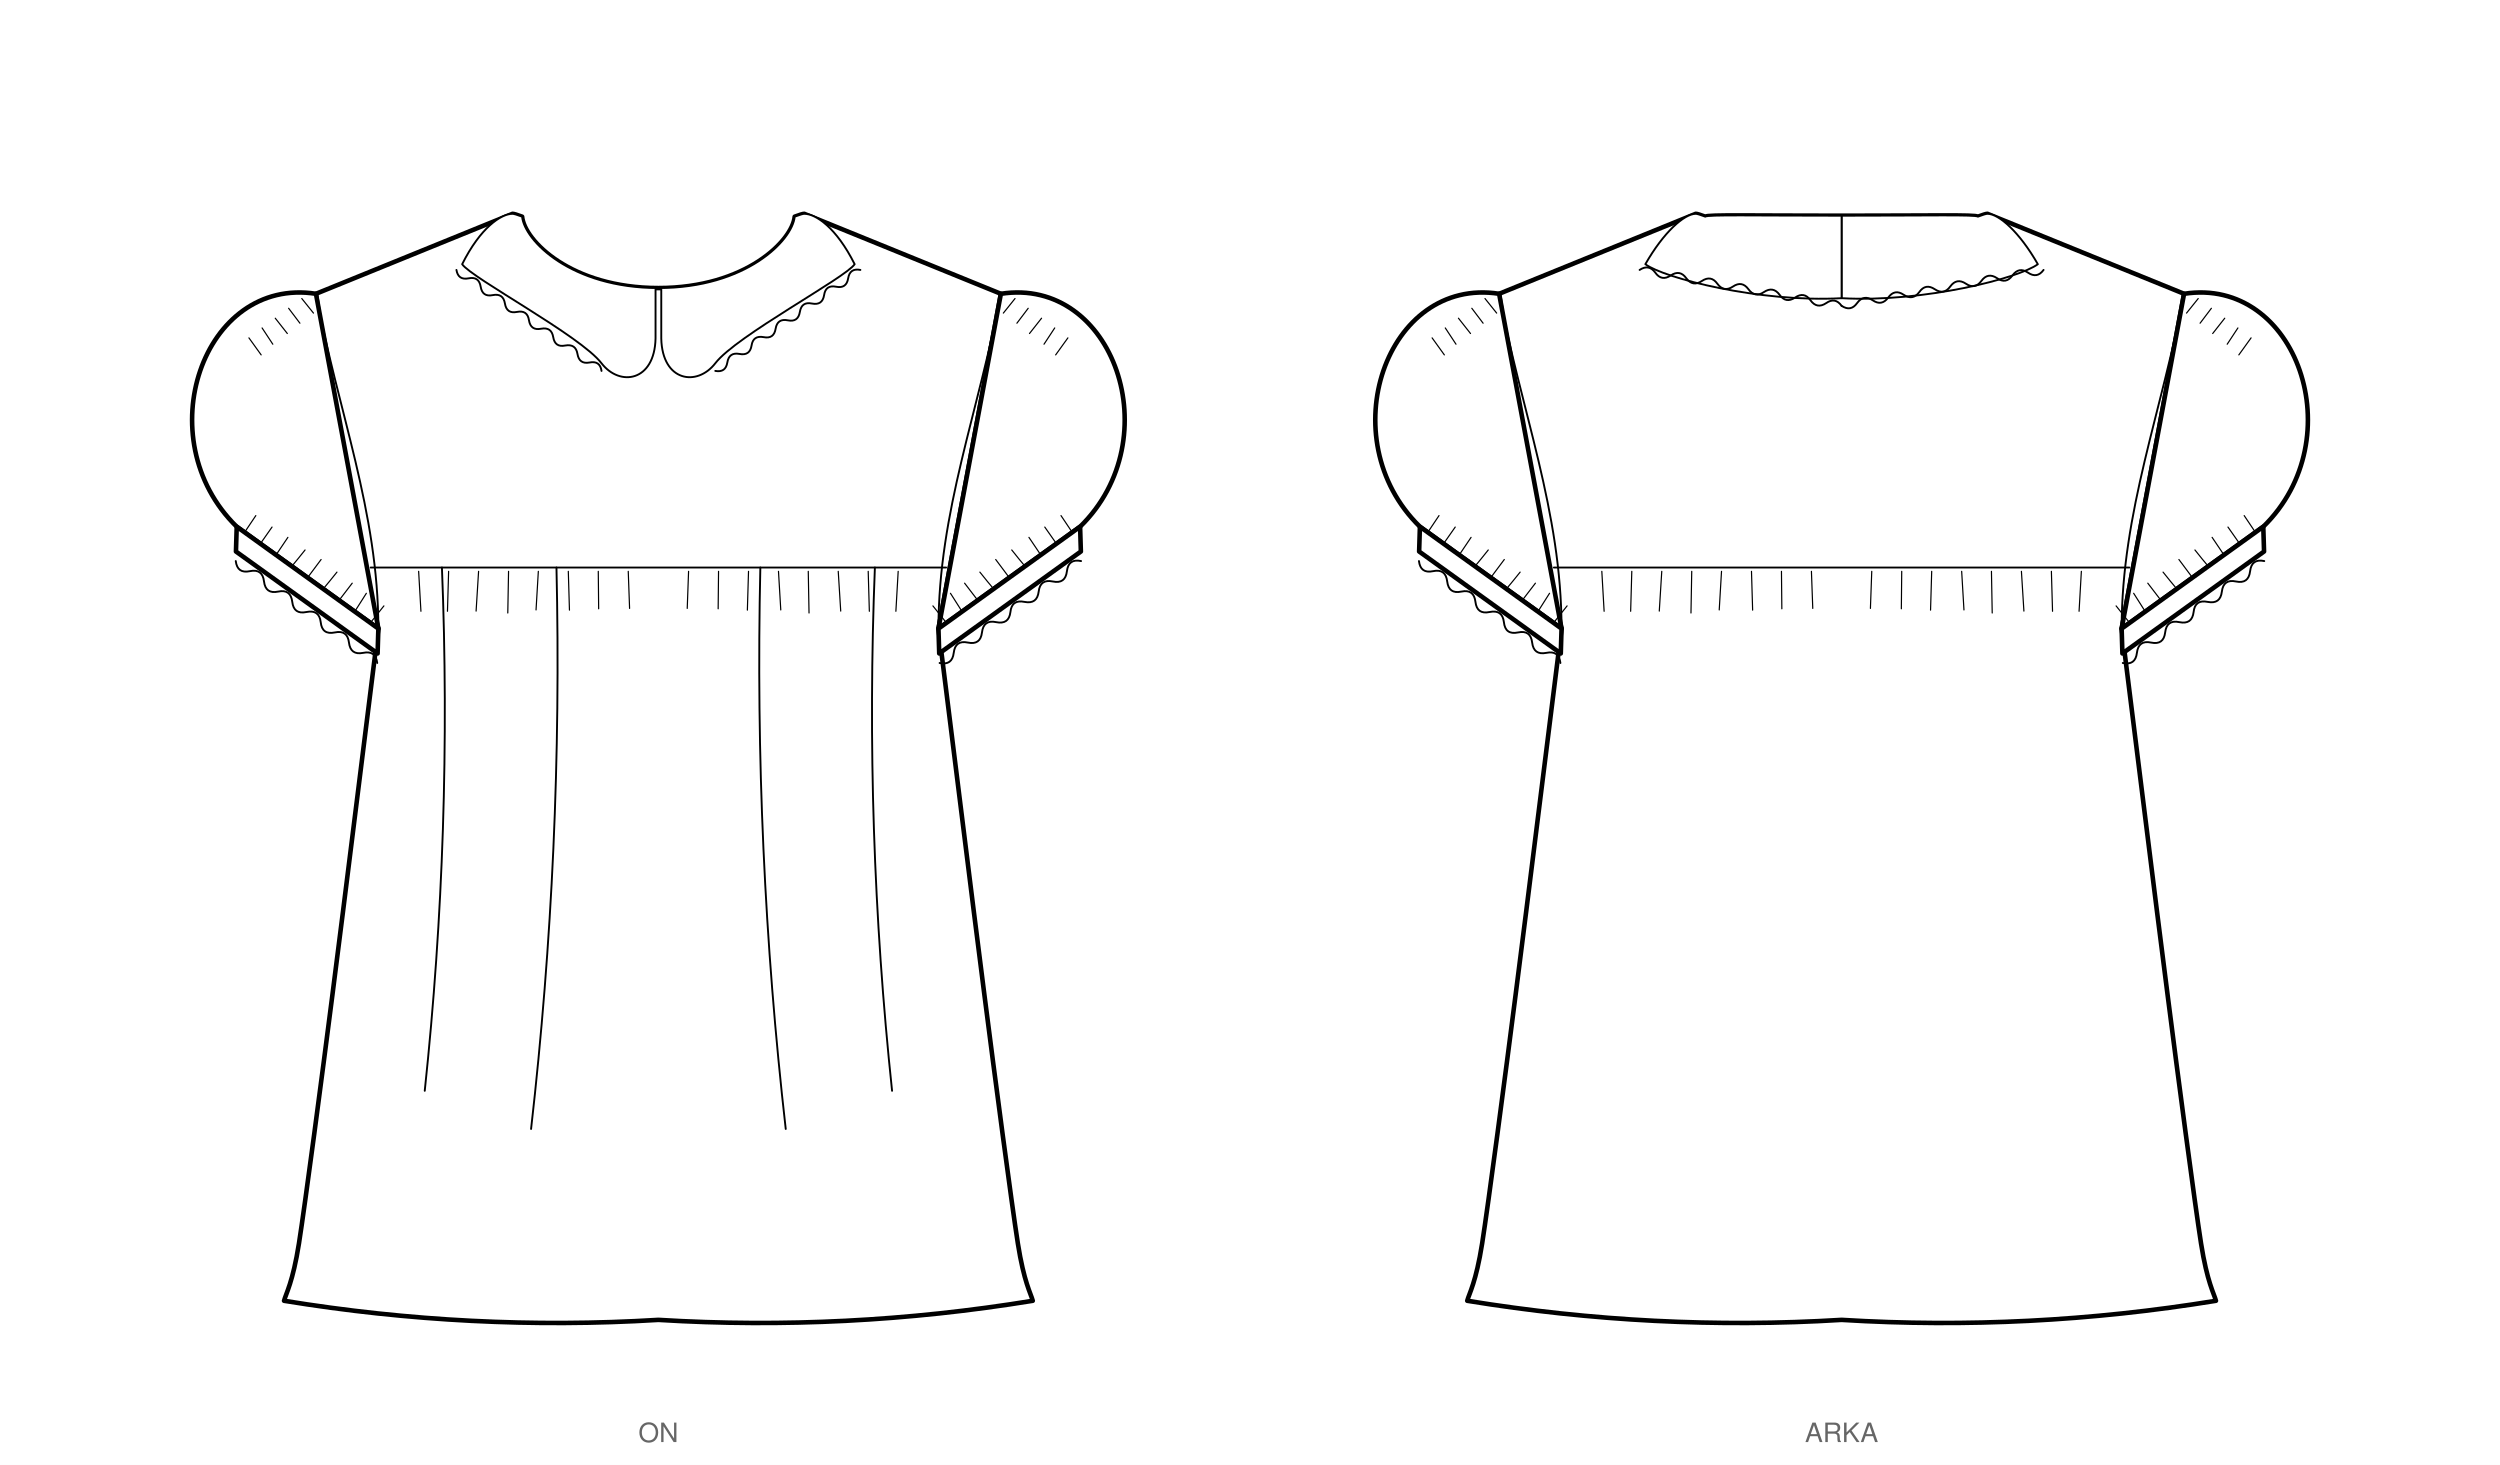
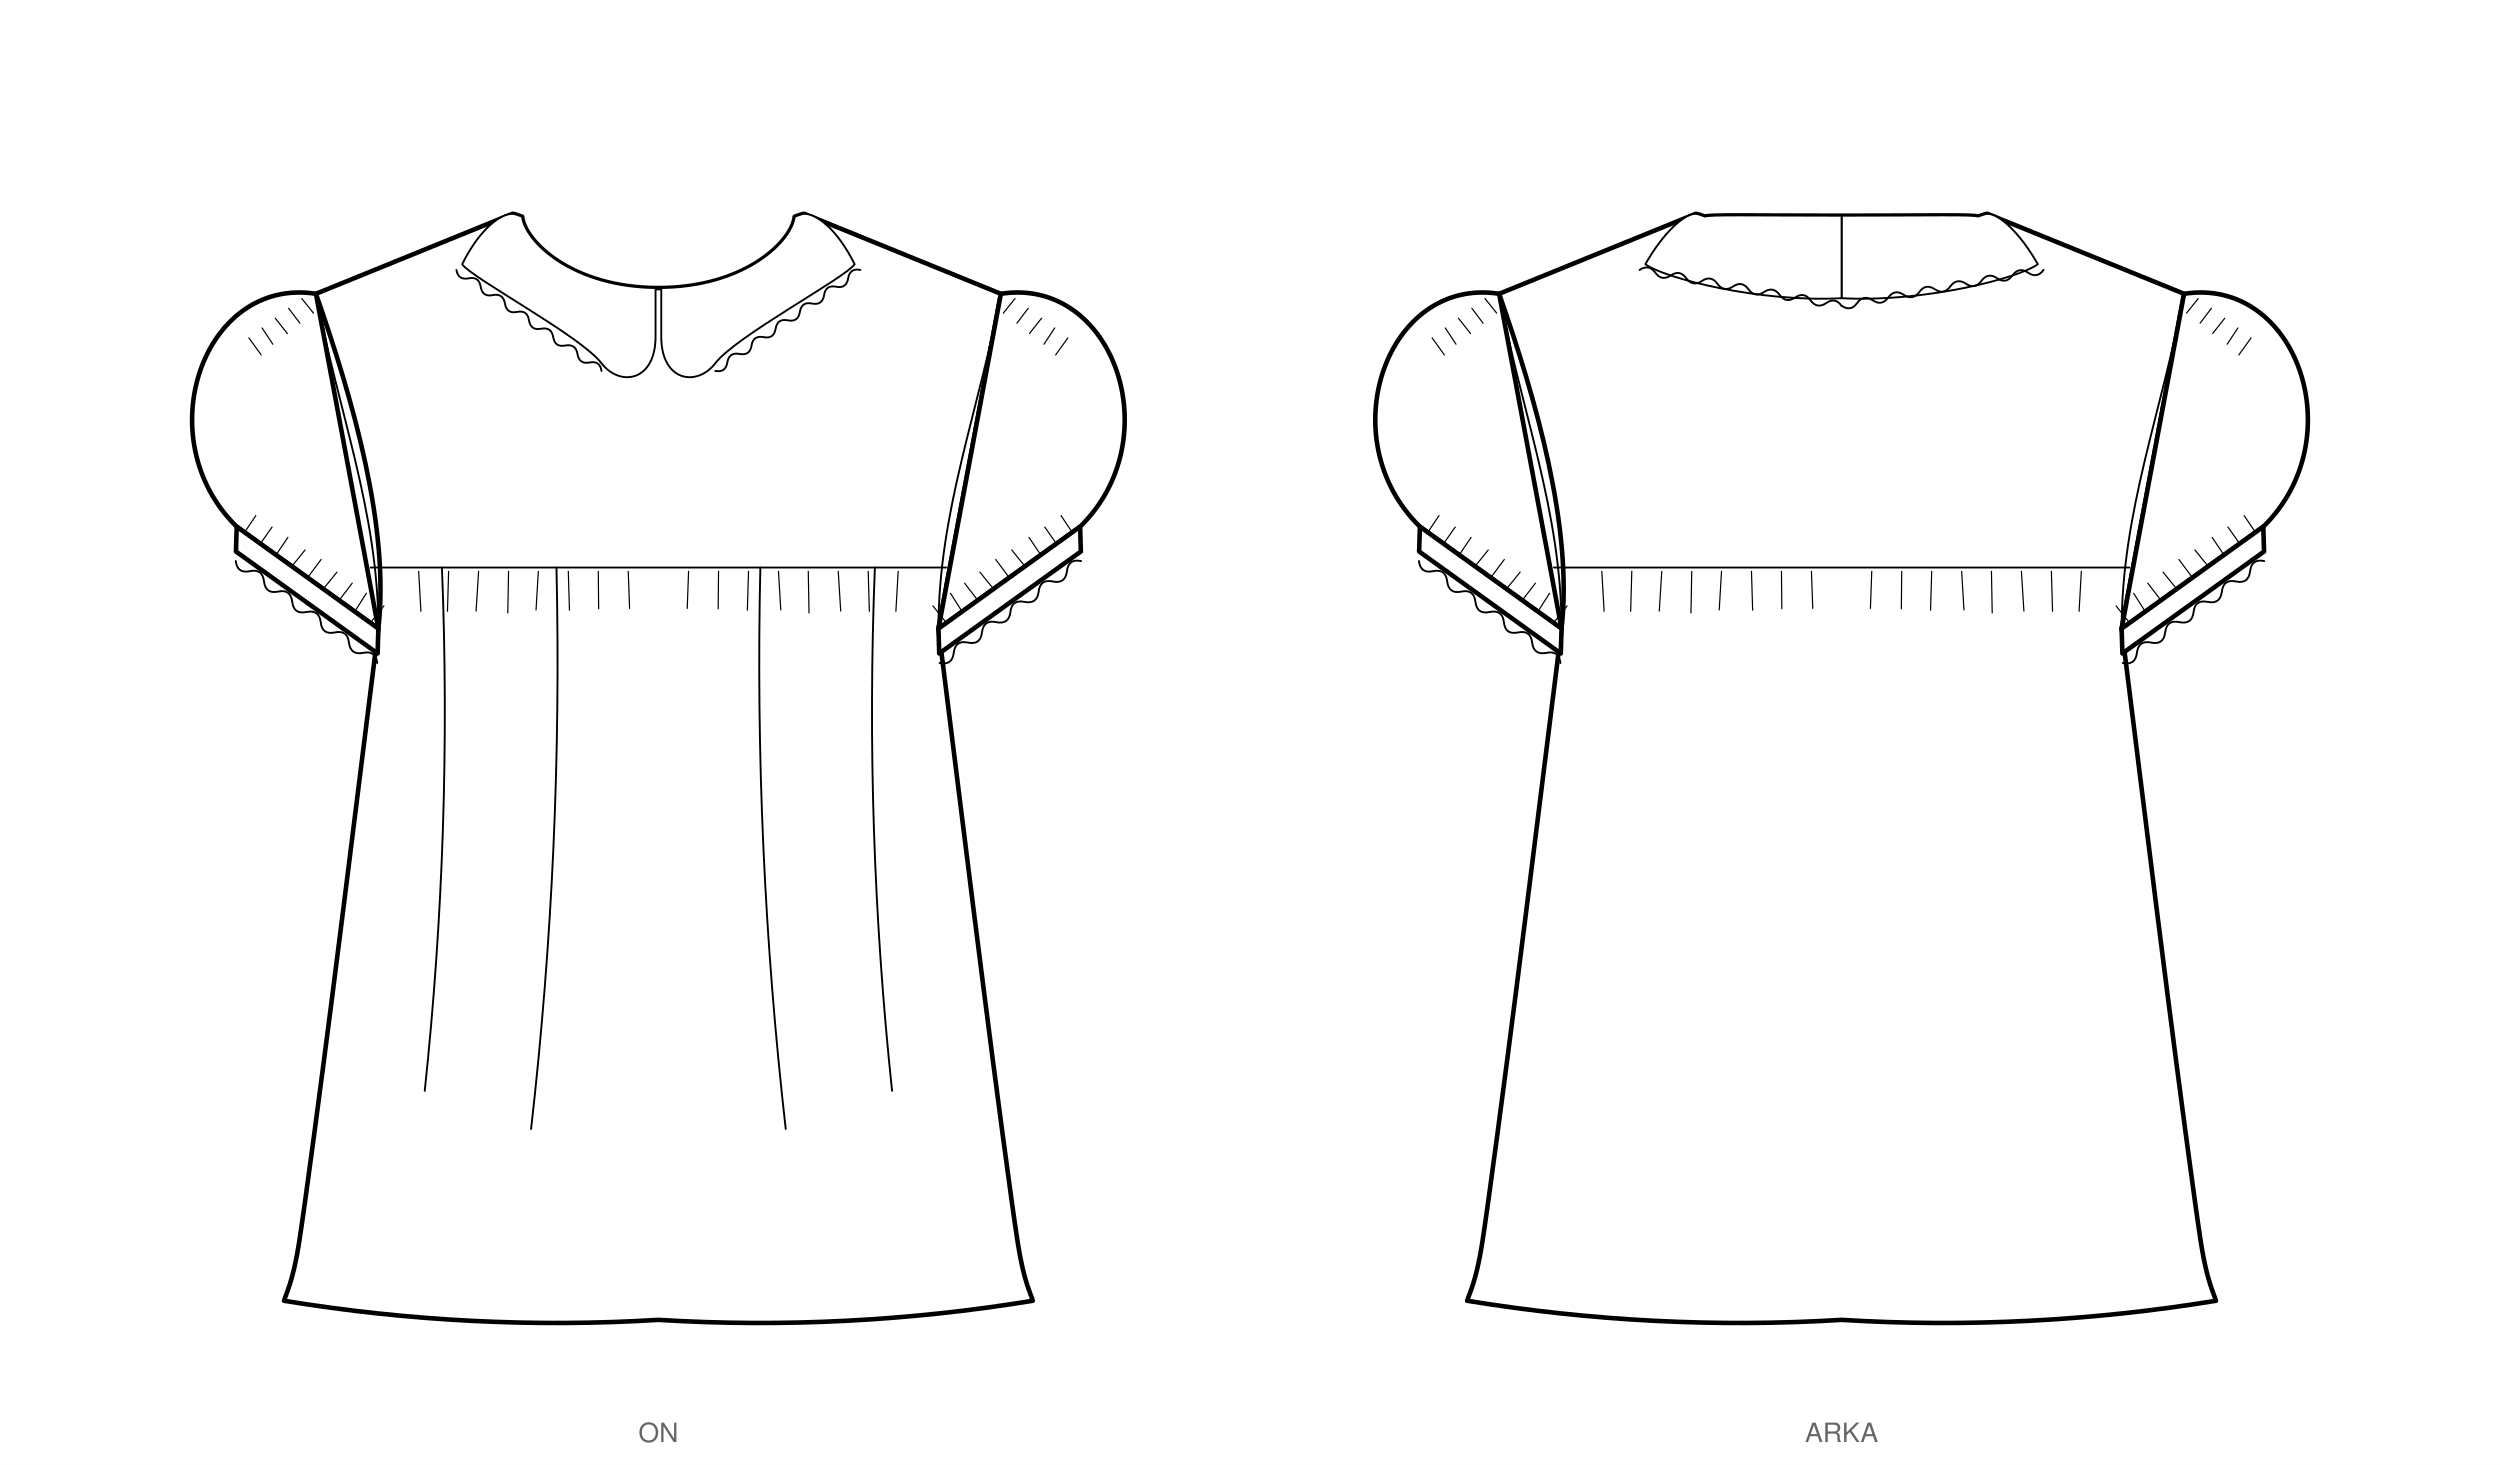
<svg xmlns="http://www.w3.org/2000/svg" viewBox="0 0 1309.6 767.4" width="1309.6mm" height="767.4mm" data-siluet="v1" data-kaynak="7427c328ef96add3c41905d75a8f5e22869910532adafaca23b2a4100d469126">
  <rect width="1309.6" height="767.4" fill="#fff" />
  <g transform="translate(344.9 107.0)" data-gorunum="on">
-     <path d="M 0.0 43.9 C 45.8 43.9 70.2 19.0 71.4 6.5 Q 75.4 5.0 76.4 5.0 L 179.4 46.9 L 146.7 222.3 C 149.8 246.6 165.5 373.6 170.8 414.4 C 176.0 455.2 185.1 524.1 188.3 544.4 C 191.5 564.7 195.1 570.6 196.1 574.4 Q 98.1 590.4 0.0 584.4 Q -98.1 590.4 -196.1 574.4 C -195.1 570.6 -191.5 564.7 -188.3 544.4 C -185.1 524.1 -176.0 455.2 -170.8 414.4 C -165.5 373.6 -149.8 246.6 -146.7 222.3 C -150.7 208.3 -169.6 117.1 -179.4 46.9 L -76.4 5.0 Q -75.4 5.0 -71.4 6.5 C -70.2 19.0 -45.8 43.9 0.0 43.9 Z" fill="#fff" stroke="#000" stroke-width="2.4" stroke-linejoin="round" />
+     <path d="M 0.0 43.9 C 45.8 43.9 70.2 19.0 71.4 6.5 Q 75.4 5.0 76.4 5.0 L 179.4 46.9 L 146.7 222.3 C 149.8 246.6 165.5 373.6 170.8 414.4 C 176.0 455.2 185.1 524.1 188.3 544.4 C 191.5 564.7 195.1 570.6 196.1 574.4 Q 98.1 590.4 0.0 584.4 Q -98.1 590.4 -196.1 574.4 C -195.1 570.6 -191.5 564.7 -188.3 544.4 C -185.1 524.1 -176.0 455.2 -170.8 414.4 C -165.5 373.6 -149.8 246.6 -146.7 222.3 C -140.7 169.7 -159.8 103.0 -179.4 46.9 L -76.4 5.0 Q -75.4 5.0 -71.4 6.5 C -70.2 19.0 -45.8 43.9 0.0 43.9 Z" fill="#fff" stroke="#000" stroke-width="2.4" stroke-linejoin="round" />
    <path d="M 179.4 46.9 C 238.5 37.7 268.1 122.8 220.9 168.9 L 146.7 222.3 L 146.7 222.3 Z" fill="#fff" stroke="#000" stroke-width="2.4" stroke-linejoin="round" />
    <path d="M 220.9 168.9 L 146.7 222.3 L 147.1 235.3 L 221.3 181.9 Z" fill="#fff" stroke="#000" stroke-width="2.4" stroke-linejoin="round" />
    <path d="M 220.9 168.9 L 146.7 222.3" fill="none" stroke="#000" stroke-width="1" />
    <path d="M 216.8 171.9 q -2.6 -4.0 -5.9 -8.8" fill="none" stroke="#000" stroke-width="0.63" stroke-linecap="round" />
    <path d="M 208.5 177.8 q -2.8 -3.9 -6.1 -8.7" fill="none" stroke="#000" stroke-width="0.63" stroke-linecap="round" />
    <path d="M 200.3 183.7 q -2.8 -4.1 -6.2 -9.2" fill="none" stroke="#000" stroke-width="0.63" stroke-linecap="round" />
    <path d="M 192.1 189.7 q -3.2 -3.8 -7.0 -8.6" fill="none" stroke="#000" stroke-width="0.63" stroke-linecap="round" />
    <path d="M 183.8 195.6 q -3.2 -4.3 -7.1 -9.5" fill="none" stroke="#000" stroke-width="0.63" stroke-linecap="round" />
    <path d="M 175.6 201.5 q -3.3 -3.9 -7.2 -8.8" fill="none" stroke="#000" stroke-width="0.63" stroke-linecap="round" />
    <path d="M 167.3 207.5 q -3.1 -4.1 -6.9 -9.0" fill="none" stroke="#000" stroke-width="0.63" stroke-linecap="round" />
    <path d="M 159.1 213.4 q -2.7 -4.3 -6.1 -9.6" fill="none" stroke="#000" stroke-width="0.63" stroke-linecap="round" />
    <path d="M 150.9 219.3 q -3.2 -4.0 -7.1 -8.9" fill="none" stroke="#000" stroke-width="0.63" stroke-linecap="round" />
    <path d="M 221.4 186.9 Q 214.8 185.5 214.0 192.2 Q 213.2 199.0 206.6 197.6 Q 200.0 196.2 199.2 202.9 Q 198.4 209.6 191.8 208.3 Q 185.1 206.9 184.4 213.6 Q 183.6 220.3 176.9 218.9 Q 170.3 217.5 169.5 224.3 Q 168.7 231.0 162.1 229.6 Q 155.5 228.2 154.7 235.0 Q 153.9 241.7 147.3 240.3" fill="none" stroke="#000" stroke-width="1" stroke-linecap="round" />
    <path d="M 186.8 49.4 q -2.7 3.4 -6.1 7.6" fill="none" stroke="#000" stroke-width="0.63" stroke-linecap="round" />
    <path d="M 193.7 54.5 q -2.7 3.5 -5.9 7.8" fill="none" stroke="#000" stroke-width="0.63" stroke-linecap="round" />
    <path d="M 200.7 59.7 q -2.9 3.6 -6.3 8.0" fill="none" stroke="#000" stroke-width="0.63" stroke-linecap="round" />
    <path d="M 207.6 64.8 q -2.5 3.8 -5.6 8.5" fill="none" stroke="#000" stroke-width="0.63" stroke-linecap="round" />
    <path d="M 214.5 70.0 q -2.9 4.0 -6.4 8.9" fill="none" stroke="#000" stroke-width="0.63" stroke-linecap="round" />
    <path d="M 179.4 46.9 C 167.9 108.3 146.7 160.9 146.7 222.3" fill="none" stroke="#000" stroke-width="1" />
    <path d="M -179.4 46.9 C -238.5 37.7 -268.1 122.8 -220.9 168.9 L -146.7 222.3 L -146.7 222.3 Z" fill="#fff" stroke="#000" stroke-width="2.4" stroke-linejoin="round" />
    <path d="M -220.9 168.9 L -146.7 222.3 L -147.1 235.3 L -221.3 181.9 Z" fill="#fff" stroke="#000" stroke-width="2.4" stroke-linejoin="round" />
    <path d="M -220.9 168.9 L -146.7 222.3" fill="none" stroke="#000" stroke-width="1" />
    <path d="M -216.8 171.9 q 2.6 -4.0 5.9 -8.8" fill="none" stroke="#000" stroke-width="0.63" stroke-linecap="round" />
    <path d="M -208.5 177.8 q 2.8 -3.9 6.1 -8.7" fill="none" stroke="#000" stroke-width="0.63" stroke-linecap="round" />
    <path d="M -200.3 183.7 q 2.8 -4.1 6.2 -9.2" fill="none" stroke="#000" stroke-width="0.63" stroke-linecap="round" />
    <path d="M -192.1 189.7 q 3.2 -3.8 7.0 -8.6" fill="none" stroke="#000" stroke-width="0.63" stroke-linecap="round" />
    <path d="M -183.8 195.6 q 3.2 -4.3 7.1 -9.5" fill="none" stroke="#000" stroke-width="0.63" stroke-linecap="round" />
    <path d="M -175.6 201.5 q 3.3 -3.9 7.2 -8.8" fill="none" stroke="#000" stroke-width="0.63" stroke-linecap="round" />
    <path d="M -167.3 207.5 q 3.1 -4.1 6.9 -9.0" fill="none" stroke="#000" stroke-width="0.63" stroke-linecap="round" />
    <path d="M -159.1 213.4 q 2.7 -4.3 6.1 -9.6" fill="none" stroke="#000" stroke-width="0.63" stroke-linecap="round" />
    <path d="M -150.9 219.3 q 3.2 -4.0 7.1 -8.9" fill="none" stroke="#000" stroke-width="0.63" stroke-linecap="round" />
    <path d="M -221.4 186.9 Q -220.6 193.6 -214.0 192.2 Q -207.4 190.8 -206.6 197.6 Q -205.8 204.3 -199.2 202.9 Q -192.6 201.5 -191.8 208.3 Q -191.0 215.0 -184.4 213.6 Q -177.7 212.2 -176.9 218.9 Q -176.2 225.7 -169.5 224.3 Q -162.9 222.9 -162.1 229.6 Q -161.3 236.3 -154.7 235.0 Q -148.1 233.6 -147.3 240.3" fill="none" stroke="#000" stroke-width="1" stroke-linecap="round" />
    <path d="M -186.8 49.4 q 2.7 3.4 6.1 7.6" fill="none" stroke="#000" stroke-width="0.63" stroke-linecap="round" />
    <path d="M -193.7 54.5 q 2.7 3.5 5.9 7.8" fill="none" stroke="#000" stroke-width="0.63" stroke-linecap="round" />
    <path d="M -200.7 59.7 q 2.9 3.6 6.3 8.0" fill="none" stroke="#000" stroke-width="0.63" stroke-linecap="round" />
    <path d="M -207.6 64.8 q 2.5 3.8 5.6 8.5" fill="none" stroke="#000" stroke-width="0.63" stroke-linecap="round" />
    <path d="M -214.5 70.0 q 2.9 4.0 6.4 8.9" fill="none" stroke="#000" stroke-width="0.63" stroke-linecap="round" />
    <path d="M -179.4 46.9 C -167.9 108.3 -146.7 160.9 -146.7 222.3" fill="none" stroke="#000" stroke-width="1" />
    <path d="M -150.7 190.3 L 150.7 190.3" fill="none" stroke="#000" stroke-width="1" stroke-linecap="round" />
    <path d="M 15.8 192.3 q -0.3 8.7 -0.7 19.4" fill="none" stroke="#000" stroke-width="0.63" stroke-linecap="round" />
    <path d="M 31.5 192.3 q -0.1 8.8 -0.2 19.6" fill="none" stroke="#000" stroke-width="0.63" stroke-linecap="round" />
    <path d="M 47.2 192.3 q -0.3 9.1 -0.6 20.3" fill="none" stroke="#000" stroke-width="0.63" stroke-linecap="round" />
    <path d="M 62.9 192.3 q 0.6 9.1 1.2 20.2" fill="none" stroke="#000" stroke-width="0.63" stroke-linecap="round" />
    <path d="M 78.5 192.3 q 0.2 9.8 0.4 21.8" fill="none" stroke="#000" stroke-width="0.63" stroke-linecap="round" />
    <path d="M 94.2 192.3 q 0.6 9.4 1.3 20.8" fill="none" stroke="#000" stroke-width="0.63" stroke-linecap="round" />
    <path d="M 109.9 192.3 q 0.3 9.4 0.6 20.9" fill="none" stroke="#000" stroke-width="0.63" stroke-linecap="round" />
    <path d="M 125.6 192.3 q -0.6 9.4 -1.2 20.9" fill="none" stroke="#000" stroke-width="0.63" stroke-linecap="round" />
    <path d="M -15.8 192.3 q 0.3 8.7 0.7 19.4" fill="none" stroke="#000" stroke-width="0.63" stroke-linecap="round" />
    <path d="M -31.5 192.3 q 0.1 8.8 0.2 19.6" fill="none" stroke="#000" stroke-width="0.63" stroke-linecap="round" />
    <path d="M -47.2 192.3 q 0.3 9.1 0.6 20.3" fill="none" stroke="#000" stroke-width="0.63" stroke-linecap="round" />
    <path d="M -62.9 192.3 q -0.6 9.1 -1.2 20.2" fill="none" stroke="#000" stroke-width="0.63" stroke-linecap="round" />
    <path d="M -78.5 192.3 q -0.2 9.8 -0.4 21.8" fill="none" stroke="#000" stroke-width="0.63" stroke-linecap="round" />
    <path d="M -94.2 192.3 q -0.6 9.4 -1.3 20.8" fill="none" stroke="#000" stroke-width="0.63" stroke-linecap="round" />
    <path d="M -109.9 192.3 q -0.3 9.4 -0.6 20.9" fill="none" stroke="#000" stroke-width="0.63" stroke-linecap="round" />
    <path d="M -125.6 192.3 q 0.6 9.4 1.2 20.9" fill="none" stroke="#000" stroke-width="0.63" stroke-linecap="round" />
    <path d="M 1.5 43.9 L 1.5 70.3 C 2.0 92.9 20.2 95.7 29.8 83.3 C 40.8 68.9 98.0 38.6 102.8 31.4 C 93.2 12.2 82.4 5.0 76.4 5.0 Q 75.4 5.0 71.4 6.5 C 70.2 19.0 45.8 43.9 0.0 43.9 Z" fill="#fff" stroke="#000" stroke-width="1" stroke-linejoin="round" />
    <path d="M 29.8 87.3 Q 35.2 88.3 36.1 82.9 Q 37.0 77.4 42.4 78.4 Q 47.9 79.5 48.8 74.0 Q 49.6 68.6 55.1 69.6 Q 60.5 70.7 61.4 65.2 Q 62.3 59.7 67.8 60.8 Q 73.2 61.9 74.1 56.4 Q 75.0 50.9 80.4 52.0 Q 85.9 53.1 86.8 47.6 Q 87.6 42.1 93.1 43.2 Q 98.5 44.3 99.4 38.8 Q 100.3 33.3 105.8 34.4" fill="none" stroke="#000" stroke-width="1" stroke-linecap="round" />
    <path d="M -1.5 43.9 L -1.5 70.3 C -2.0 92.9 -20.2 95.7 -29.8 83.3 C -40.8 68.9 -98.0 38.6 -102.8 31.4 C -93.2 12.2 -82.4 5.0 -76.4 5.0 Q -75.4 5.0 -71.4 6.5 C -70.2 19.0 -45.8 43.9 0.0 43.9 Z" fill="#fff" stroke="#000" stroke-width="1" stroke-linejoin="round" />
    <path d="M -29.8 87.3 Q -30.6 81.8 -36.1 82.9 Q -41.5 83.9 -42.4 78.4 Q -43.3 73.0 -48.8 74.0 Q -54.2 75.1 -55.1 69.6 Q -56.0 64.2 -61.4 65.2 Q -66.9 66.3 -67.8 60.8 Q -68.6 55.3 -74.1 56.4 Q -79.5 57.5 -80.4 52.0 Q -81.3 46.5 -86.8 47.6 Q -92.2 48.7 -93.1 43.2 Q -94.0 37.7 -99.4 38.8 Q -104.9 39.9 -105.8 34.4" fill="none" stroke="#000" stroke-width="1" stroke-linecap="round" />
    <path d="M 53.4 190.3 Q 50.0 337.8 66.7 484.4" fill="none" stroke="#000" stroke-width="1" stroke-linecap="round" />
    <path d="M 113.4 190.3 Q 107.9 327.7 122.4 464.4" fill="none" stroke="#000" stroke-width="1" stroke-linecap="round" />
    <path d="M -53.4 190.3 Q -50.0 337.8 -66.7 484.4" fill="none" stroke="#000" stroke-width="1" stroke-linecap="round" />
    <path d="M -113.4 190.3 Q -107.9 327.7 -122.4 464.4" fill="none" stroke="#000" stroke-width="1" stroke-linecap="round" />
  </g>
  <text x="344.9" y="755.4" font-family="Helvetica, Arial, sans-serif" font-size="14" text-anchor="middle" fill="#666">ON</text>
  <g transform="translate(964.7 107.0)" data-gorunum="arka">
-     <path d="M 0.0 6.0 C 45.8 6.0 70.2 5.4 71.4 6.5 Q 75.4 5.0 76.4 5.0 L 179.4 46.9 L 146.7 222.3 C 149.8 246.6 165.5 373.6 170.8 414.4 C 176.0 455.2 185.1 524.1 188.3 544.4 C 191.5 564.7 195.1 570.6 196.1 574.4 Q 98.1 590.4 0.0 584.4 Q -98.1 590.4 -196.1 574.4 C -195.1 570.6 -191.5 564.7 -188.3 544.4 C -185.1 524.1 -176.0 455.2 -170.8 414.4 C -165.5 373.6 -149.8 246.6 -146.7 222.3 C -150.7 208.3 -169.6 117.1 -179.4 46.9 L -76.4 5.0 Q -75.4 5.0 -71.4 6.5 C -70.2 5.4 -45.8 6.0 0.0 6.0 Z" fill="#fff" stroke="#000" stroke-width="2.4" stroke-linejoin="round" />
+     <path d="M 0.0 6.0 C 45.8 6.0 70.2 5.4 71.4 6.5 Q 75.4 5.0 76.4 5.0 L 179.4 46.9 L 146.7 222.3 C 149.8 246.6 165.5 373.6 170.8 414.4 C 176.0 455.2 185.1 524.1 188.3 544.4 C 191.5 564.7 195.1 570.6 196.1 574.4 Q 98.1 590.4 0.0 584.4 Q -98.1 590.4 -196.1 574.4 C -195.1 570.6 -191.5 564.7 -188.3 544.4 C -185.1 524.1 -176.0 455.2 -170.8 414.4 C -165.5 373.6 -149.8 246.6 -146.7 222.3 C -140.7 169.7 -159.8 103.0 -179.4 46.9 L -76.4 5.0 Q -75.4 5.0 -71.4 6.5 C -70.2 5.4 -45.8 6.0 0.0 6.0 Z" fill="#fff" stroke="#000" stroke-width="2.4" stroke-linejoin="round" />
    <path d="M 179.4 46.9 C 238.5 37.7 268.1 122.8 220.9 168.9 L 146.7 222.3 L 146.7 222.3 Z" fill="#fff" stroke="#000" stroke-width="2.4" stroke-linejoin="round" />
    <path d="M 220.9 168.9 L 146.7 222.3 L 147.1 235.3 L 221.3 181.9 Z" fill="#fff" stroke="#000" stroke-width="2.4" stroke-linejoin="round" />
    <path d="M 220.9 168.9 L 146.7 222.3" fill="none" stroke="#000" stroke-width="1" />
    <path d="M 216.8 171.9 q -2.6 -4.0 -5.9 -8.8" fill="none" stroke="#000" stroke-width="0.63" stroke-linecap="round" />
    <path d="M 208.5 177.8 q -2.8 -3.9 -6.1 -8.7" fill="none" stroke="#000" stroke-width="0.63" stroke-linecap="round" />
    <path d="M 200.3 183.7 q -2.8 -4.1 -6.2 -9.2" fill="none" stroke="#000" stroke-width="0.63" stroke-linecap="round" />
    <path d="M 192.1 189.7 q -3.2 -3.8 -7.0 -8.6" fill="none" stroke="#000" stroke-width="0.63" stroke-linecap="round" />
    <path d="M 183.8 195.6 q -3.2 -4.3 -7.1 -9.5" fill="none" stroke="#000" stroke-width="0.63" stroke-linecap="round" />
    <path d="M 175.6 201.5 q -3.3 -3.9 -7.2 -8.8" fill="none" stroke="#000" stroke-width="0.63" stroke-linecap="round" />
    <path d="M 167.3 207.5 q -3.1 -4.1 -6.9 -9.0" fill="none" stroke="#000" stroke-width="0.63" stroke-linecap="round" />
    <path d="M 159.1 213.4 q -2.7 -4.3 -6.1 -9.6" fill="none" stroke="#000" stroke-width="0.63" stroke-linecap="round" />
    <path d="M 150.9 219.3 q -3.2 -4.0 -7.1 -8.9" fill="none" stroke="#000" stroke-width="0.63" stroke-linecap="round" />
    <path d="M 221.4 186.9 Q 214.8 185.5 214.0 192.2 Q 213.2 199.0 206.6 197.6 Q 200.0 196.2 199.2 202.9 Q 198.4 209.6 191.8 208.3 Q 185.1 206.9 184.4 213.6 Q 183.6 220.3 176.9 218.9 Q 170.3 217.5 169.5 224.3 Q 168.7 231.0 162.1 229.6 Q 155.5 228.2 154.7 235.0 Q 153.9 241.7 147.3 240.3" fill="none" stroke="#000" stroke-width="1" stroke-linecap="round" />
    <path d="M 186.8 49.4 q -2.7 3.4 -6.1 7.6" fill="none" stroke="#000" stroke-width="0.63" stroke-linecap="round" />
    <path d="M 193.7 54.5 q -2.7 3.5 -5.9 7.8" fill="none" stroke="#000" stroke-width="0.63" stroke-linecap="round" />
    <path d="M 200.7 59.7 q -2.9 3.6 -6.3 8.0" fill="none" stroke="#000" stroke-width="0.63" stroke-linecap="round" />
    <path d="M 207.6 64.8 q -2.5 3.8 -5.6 8.5" fill="none" stroke="#000" stroke-width="0.63" stroke-linecap="round" />
    <path d="M 214.5 70.0 q -2.9 4.0 -6.4 8.9" fill="none" stroke="#000" stroke-width="0.63" stroke-linecap="round" />
    <path d="M 179.4 46.9 C 167.9 108.3 146.7 160.9 146.7 222.3" fill="none" stroke="#000" stroke-width="1" />
    <path d="M -179.4 46.9 C -238.5 37.7 -268.1 122.8 -220.9 168.9 L -146.7 222.3 L -146.7 222.3 Z" fill="#fff" stroke="#000" stroke-width="2.4" stroke-linejoin="round" />
    <path d="M -220.9 168.9 L -146.7 222.3 L -147.1 235.3 L -221.3 181.9 Z" fill="#fff" stroke="#000" stroke-width="2.4" stroke-linejoin="round" />
    <path d="M -220.9 168.9 L -146.7 222.3" fill="none" stroke="#000" stroke-width="1" />
    <path d="M -216.8 171.9 q 2.6 -4.0 5.9 -8.8" fill="none" stroke="#000" stroke-width="0.63" stroke-linecap="round" />
    <path d="M -208.5 177.8 q 2.8 -3.9 6.1 -8.7" fill="none" stroke="#000" stroke-width="0.63" stroke-linecap="round" />
    <path d="M -200.3 183.7 q 2.8 -4.1 6.2 -9.2" fill="none" stroke="#000" stroke-width="0.63" stroke-linecap="round" />
    <path d="M -192.1 189.7 q 3.2 -3.8 7.0 -8.6" fill="none" stroke="#000" stroke-width="0.63" stroke-linecap="round" />
    <path d="M -183.8 195.6 q 3.2 -4.3 7.1 -9.5" fill="none" stroke="#000" stroke-width="0.63" stroke-linecap="round" />
    <path d="M -175.6 201.5 q 3.3 -3.9 7.2 -8.8" fill="none" stroke="#000" stroke-width="0.63" stroke-linecap="round" />
    <path d="M -167.3 207.5 q 3.1 -4.1 6.9 -9.0" fill="none" stroke="#000" stroke-width="0.63" stroke-linecap="round" />
    <path d="M -159.1 213.4 q 2.7 -4.3 6.1 -9.6" fill="none" stroke="#000" stroke-width="0.63" stroke-linecap="round" />
    <path d="M -150.9 219.3 q 3.2 -4.0 7.1 -8.9" fill="none" stroke="#000" stroke-width="0.63" stroke-linecap="round" />
    <path d="M -221.4 186.9 Q -220.6 193.6 -214.0 192.2 Q -207.4 190.8 -206.6 197.6 Q -205.8 204.3 -199.2 202.9 Q -192.6 201.5 -191.8 208.3 Q -191.0 215.0 -184.4 213.6 Q -177.7 212.2 -176.9 218.9 Q -176.2 225.7 -169.5 224.3 Q -162.9 222.9 -162.1 229.6 Q -161.3 236.3 -154.7 235.0 Q -148.1 233.6 -147.3 240.3" fill="none" stroke="#000" stroke-width="1" stroke-linecap="round" />
    <path d="M -186.8 49.4 q 2.7 3.4 6.1 7.6" fill="none" stroke="#000" stroke-width="0.63" stroke-linecap="round" />
    <path d="M -193.7 54.5 q 2.7 3.5 5.9 7.8" fill="none" stroke="#000" stroke-width="0.63" stroke-linecap="round" />
    <path d="M -200.7 59.7 q 2.9 3.6 6.3 8.0" fill="none" stroke="#000" stroke-width="0.63" stroke-linecap="round" />
    <path d="M -207.6 64.8 q 2.5 3.8 5.6 8.5" fill="none" stroke="#000" stroke-width="0.63" stroke-linecap="round" />
    <path d="M -214.5 70.0 q 2.9 4.0 6.4 8.9" fill="none" stroke="#000" stroke-width="0.63" stroke-linecap="round" />
    <path d="M -179.4 46.9 C -167.9 108.3 -146.7 160.9 -146.7 222.3" fill="none" stroke="#000" stroke-width="1" />
    <path d="M -150.7 190.3 L 150.7 190.3" fill="none" stroke="#000" stroke-width="1" stroke-linecap="round" />
    <path d="M 15.8 192.3 q -0.3 8.7 -0.7 19.4" fill="none" stroke="#000" stroke-width="0.63" stroke-linecap="round" />
    <path d="M 31.5 192.3 q -0.1 8.8 -0.2 19.6" fill="none" stroke="#000" stroke-width="0.63" stroke-linecap="round" />
    <path d="M 47.2 192.3 q -0.3 9.1 -0.6 20.3" fill="none" stroke="#000" stroke-width="0.63" stroke-linecap="round" />
    <path d="M 62.9 192.3 q 0.6 9.1 1.2 20.2" fill="none" stroke="#000" stroke-width="0.63" stroke-linecap="round" />
    <path d="M 78.5 192.3 q 0.2 9.8 0.4 21.8" fill="none" stroke="#000" stroke-width="0.63" stroke-linecap="round" />
    <path d="M 94.2 192.3 q 0.6 9.4 1.3 20.8" fill="none" stroke="#000" stroke-width="0.63" stroke-linecap="round" />
    <path d="M 109.9 192.3 q 0.3 9.4 0.6 20.9" fill="none" stroke="#000" stroke-width="0.63" stroke-linecap="round" />
    <path d="M 125.6 192.3 q -0.6 9.4 -1.2 20.9" fill="none" stroke="#000" stroke-width="0.63" stroke-linecap="round" />
    <path d="M -15.8 192.3 q 0.3 8.7 0.7 19.4" fill="none" stroke="#000" stroke-width="0.63" stroke-linecap="round" />
    <path d="M -31.5 192.3 q 0.1 8.8 0.2 19.6" fill="none" stroke="#000" stroke-width="0.63" stroke-linecap="round" />
    <path d="M -47.2 192.3 q 0.3 9.1 0.6 20.3" fill="none" stroke="#000" stroke-width="0.63" stroke-linecap="round" />
    <path d="M -62.9 192.3 q -0.6 9.1 -1.2 20.2" fill="none" stroke="#000" stroke-width="0.63" stroke-linecap="round" />
    <path d="M -78.5 192.3 q -0.2 9.8 -0.4 21.8" fill="none" stroke="#000" stroke-width="0.63" stroke-linecap="round" />
    <path d="M -94.2 192.3 q -0.6 9.4 -1.3 20.8" fill="none" stroke="#000" stroke-width="0.63" stroke-linecap="round" />
    <path d="M -109.9 192.3 q -0.3 9.4 -0.6 20.9" fill="none" stroke="#000" stroke-width="0.63" stroke-linecap="round" />
    <path d="M -125.6 192.3 q 0.6 9.4 1.2 20.9" fill="none" stroke="#000" stroke-width="0.63" stroke-linecap="round" />
    <path d="M 0.0 6.0 L 0.0 49.2 C 43.2 51.6 93.2 38.6 102.8 31.4 C 93.2 14.6 82.4 5.0 76.4 5.0 Q 75.4 5.0 71.4 6.5 C 70.2 5.4 45.8 6.0 0.0 6.0 Z" fill="#fff" stroke="#000" stroke-width="1" stroke-linejoin="round" />
    <path d="M 0.0 53.2 Q 4.8 56.4 8.1 51.8 Q 11.5 47.1 16.3 50.3 Q 21.0 53.5 24.4 48.9 Q 27.8 44.2 32.5 47.4 Q 37.3 50.6 40.7 46.0 Q 44.0 41.3 48.8 44.5 Q 53.6 47.7 56.9 43.1 Q 60.3 38.4 65.1 41.6 Q 69.8 44.8 73.2 40.2 Q 76.6 35.5 81.4 38.7 Q 86.1 42.0 89.5 37.3 Q 92.9 32.6 97.6 35.8 Q 102.4 39.1 105.8 34.4" fill="none" stroke="#000" stroke-width="1" stroke-linecap="round" />
    <path d="M 0.0 6.0 L 0.0 49.2 C -43.2 51.6 -93.2 38.6 -102.8 31.4 C -93.2 14.6 -82.4 5.0 -76.4 5.0 Q -75.4 5.0 -71.4 6.5 C -70.2 5.4 -45.8 6.0 0.0 6.0 Z" fill="#fff" stroke="#000" stroke-width="1" stroke-linejoin="round" />
    <path d="M 0.0 53.2 Q -3.4 48.5 -8.1 51.8 Q -12.9 55.0 -16.3 50.3 Q -19.6 45.6 -24.4 48.9 Q -29.2 52.1 -32.5 47.4 Q -35.9 42.8 -40.7 46.0 Q -45.4 49.2 -48.8 44.5 Q -52.2 39.9 -56.9 43.1 Q -61.7 46.3 -65.1 41.6 Q -68.4 37.0 -73.2 40.2 Q -78.0 43.4 -81.4 38.7 Q -84.7 34.1 -89.5 37.3 Q -94.3 40.5 -97.6 35.8 Q -101.0 31.2 -105.8 34.4" fill="none" stroke="#000" stroke-width="1" stroke-linecap="round" />
  </g>
  <text x="964.7" y="755.4" font-family="Helvetica, Arial, sans-serif" font-size="14" text-anchor="middle" fill="#666">ARKA</text>
</svg>
